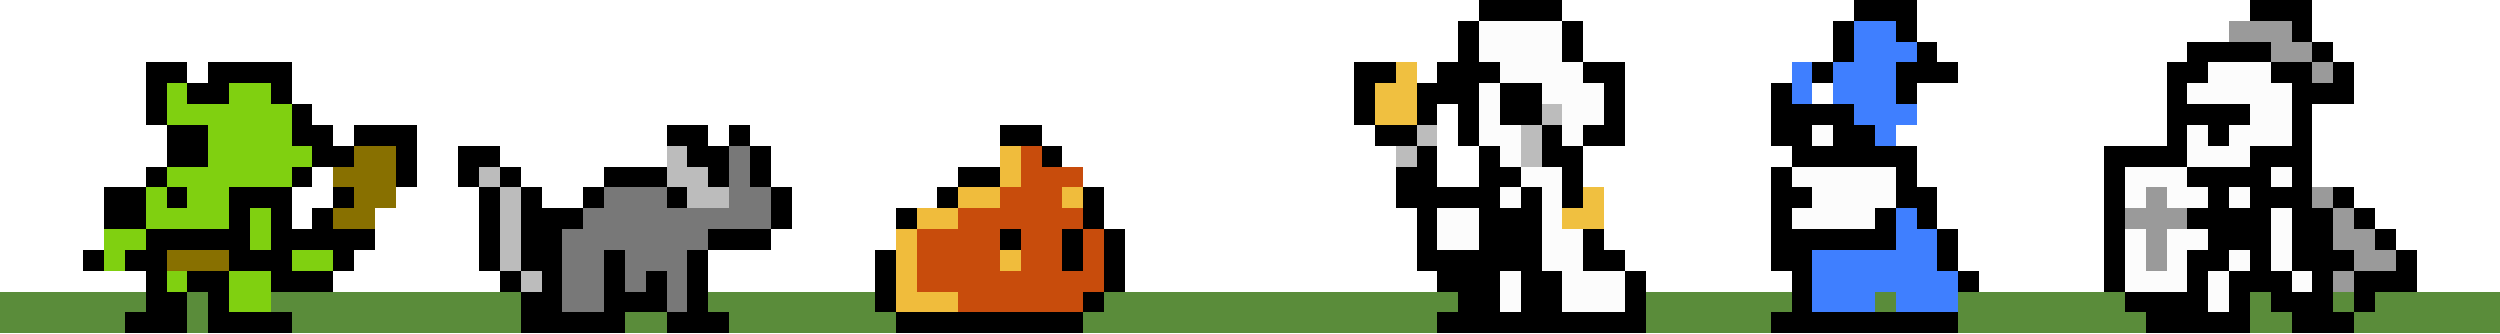
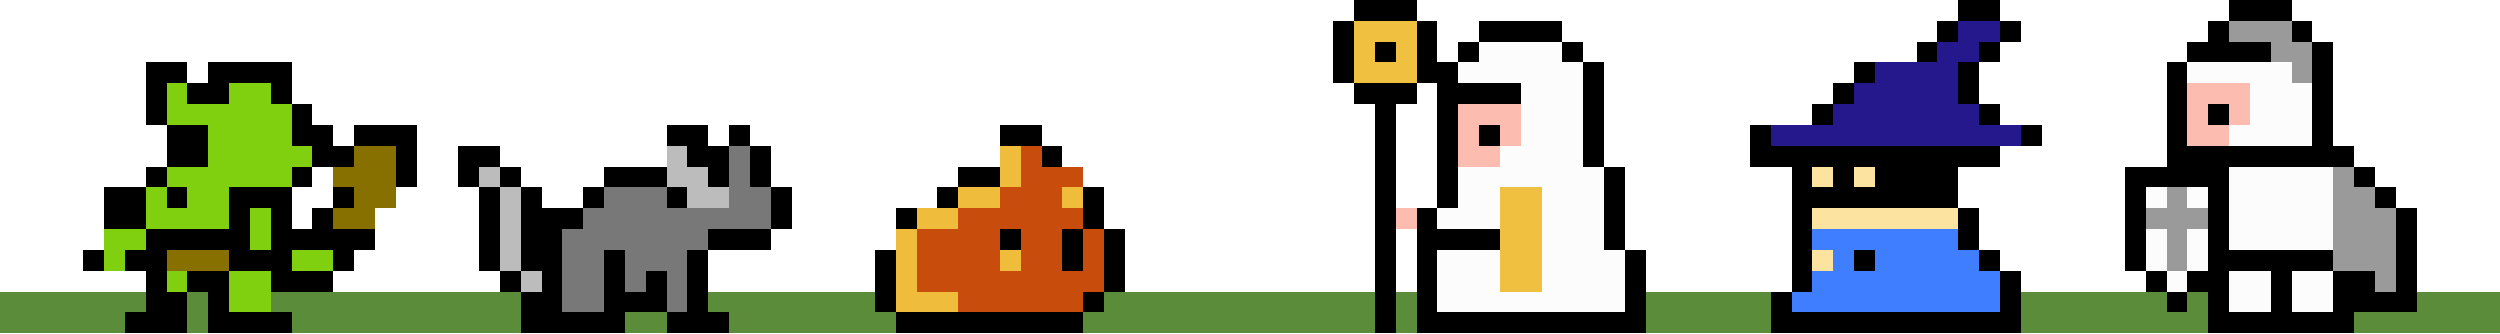
<svg xmlns="http://www.w3.org/2000/svg" viewBox="0 0 120 16" width="960" height="128" shape-rendering="crispEdges">
  <defs>
    <filter id="flash">
      <feFlood flood-color="#ffffff" />
      <feComposite operator="in" in2="SourceAlpha" />
    </filter>
    <g id="a0">
      <path fill="#000000" d="M3 3h2v1h-2zM6 3h4v1h-4zM3 4h1v1h-1zM5 4h2v1h-2zM9 4h1v1h-1zM3 5h1v1h-1zM10 5h1v1h-1zM4 6h2v1h-2zM10 6h2v1h-2zM13 6h3v1h-3zM4 7h2v1h-2zM11 7h2v1h-2zM15 7h1v1h-1zM3 8h1v1h-1zM10 8h1v1h-1zM15 8h1v1h-1zM1 9h2v1h-2zM4 9h1v1h-1zM7 9h3v1h-3zM12 9h1v1h-1zM1 10h2v1h-2zM7 10h1v1h-1zM9 10h1v1h-1zM11 10h1v1h-1zM3 11h5v1h-5zM9 11h5v1h-5zM0 12h1v1h-1zM2 12h2v1h-2zM7 12h3v1h-3zM12 12h1v1h-1zM3 13h1v1h-1zM5 13h2v1h-2zM9 13h3v1h-3zM3 14h2v1h-2zM6 14h1v1h-1zM2 15h3v1h-3zM6 15h4v1h-4z" />
      <path fill="#80d010" d="M4 4h1v1h-1zM7 4h2v1h-2zM4 5h6v1h-6zM6 6h4v1h-4zM6 7h5v1h-5zM4 8h6v1h-6zM3 9h1v1h-1zM5 9h2v1h-2zM3 10h4v1h-4zM8 10h1v1h-1zM1 11h2v1h-2zM8 11h1v1h-1zM1 12h1v1h-1zM10 12h2v1h-2zM4 13h1v1h-1zM7 13h2v1h-2zM7 14h2v1h-2z" />
      <path fill="#887000" d="M13 7h2v1h-2zM12 8h3v1h-3zM13 9h2v1h-2zM12 10h2v1h-2zM4 12h3v1h-3z" />
    </g>
    <g id="a1">
      <path fill="#000000" d="M10 6h2v1h-2zM13 6h1v1h-1zM0 7h2v1h-2zM11 7h2v1h-2zM14 7h1v1h-1zM0 8h1v1h-1zM2 8h1v1h-1zM7 8h3v1h-3zM12 8h1v1h-1zM14 8h1v1h-1zM1 9h1v1h-1zM3 9h1v1h-1zM6 9h1v1h-1zM10 9h1v1h-1zM15 9h1v1h-1zM1 10h1v1h-1zM3 10h3v1h-3zM15 10h1v1h-1zM1 11h1v1h-1zM3 11h2v1h-2zM12 11h3v1h-3zM1 12h1v1h-1zM3 12h2v1h-2zM7 12h1v1h-1zM11 12h1v1h-1zM2 13h1v1h-1zM4 13h1v1h-1zM7 13h1v1h-1zM9 13h1v1h-1zM11 13h1v1h-1zM3 14h2v1h-2zM7 14h3v1h-3zM11 14h1v1h-1zM3 15h5v1h-5zM10 15h3v1h-3z" />
      <path fill="#787878" d="M13 7h1v1h-1zM13 8h1v1h-1zM7 9h3v1h-3zM13 9h2v1h-2zM6 10h9v1h-9zM5 11h7v1h-7zM5 12h2v1h-2zM8 12h3v1h-3zM5 13h2v1h-2zM8 13h1v1h-1zM10 13h1v1h-1zM5 14h2v1h-2zM10 14h1v1h-1z" />
      <path fill="#bcbcbc" d="M10 7h1v1h-1zM1 8h1v1h-1zM10 8h2v1h-2zM2 9h1v1h-1zM11 9h2v1h-2zM2 10h1v1h-1zM2 11h1v1h-1zM2 12h1v1h-1zM3 13h1v1h-1z" />
    </g>
    <g id="a2">
      <path fill="#000000" d="M8 6h2v1h-2zM10 7h1v1h-1zM6 8h2v1h-2zM5 9h1v1h-1zM12 9h1v1h-1zM3 10h1v1h-1zM12 10h1v1h-1zM8 11h1v1h-1zM11 11h1v1h-1zM13 11h1v1h-1zM2 12h1v1h-1zM11 12h1v1h-1zM13 12h1v1h-1zM2 13h1v1h-1zM13 13h1v1h-1zM2 14h1v1h-1zM12 14h1v1h-1zM3 15h9v1h-9z" />
      <path fill="#c84c0c" d="M9 7h1v1h-1zM9 8h3v1h-3zM8 9h3v1h-3zM6 10h6v1h-6zM4 11h4v1h-4zM9 11h2v1h-2zM12 11h1v1h-1zM4 12h4v1h-4zM9 12h2v1h-2zM12 12h1v1h-1zM4 13h9v1h-9zM6 14h6v1h-6z" />
      <path fill="#f0bc3c" d="M8 7h1v1h-1zM8 8h1v1h-1zM6 9h2v1h-2zM11 9h1v1h-1zM4 10h2v1h-2zM3 11h1v1h-1zM3 12h1v1h-1zM8 12h1v1h-1zM3 13h1v1h-1zM3 14h3v1h-3z" />
    </g>
    <g id="a3">
-       <path fill="#000000" d="M5 0h3v1h-3zM5 1h1v1h-1zM4 2h1v1h-1zM7 2h4v1h-4zM3 3h1v1h-1zM5 3h2v1h-2zM10 3h2v1h-2zM3 4h3v1h-3zM11 4h1v1h-1zM5 5h1v1h-1zM8 5h4v1h-4zM5 6h1v1h-1zM9 6h1v1h-1zM11 6h1v1h-1zM5 7h3v1h-3zM11 7h4v1h-4zM5 8h1v1h-1zM7 8h4v1h-4zM14 8h1v1h-1zM3 9h1v1h-1zM5 9h3v1h-3zM9 9h1v1h-1zM14 9h1v1h-1zM2 10h1v1h-1zM4 10h2v1h-2zM7 10h4v1h-4zM14 10h1v1h-1zM1 11h1v1h-1zM4 11h2v1h-2zM7 11h3v1h-3zM14 11h1v1h-1zM0 12h1v1h-1zM3 12h3v1h-3zM7 12h1v1h-1zM9 12h2v1h-2zM14 12h1v1h-1zM0 13h3v1h-3zM4 13h1v1h-1zM6 13h3v1h-3zM10 13h1v1h-1zM14 13h1v1h-1zM2 14h1v1h-1zM4 14h3v1h-3zM8 14h1v1h-1zM10 14h4v1h-4zM3 15h3v1h-3zM8 15h5v1h-5z" />
-       <path fill="currentColor" d="M6 1h3v1h-3zM5 2h2v1h-2zM4 3h1v1h-1zM4 9h1v1h-1zM12 9h1v1h-1zM3 10h1v1h-1zM11 10h3v1h-3zM2 11h2v1h-2zM12 11h1v1h-1zM1 12h2v1h-2zM12 12h1v1h-1zM3 13h1v1h-1z" />
-       <path fill="#fcfcfc" d="M7 3h3v1h-3zM6 4h5v1h-5zM6 5h2v1h-2zM6 6h3v1h-3zM10 6h1v1h-1zM8 7h3v1h-3zM6 8h1v1h-1zM11 8h3v1h-3zM8 9h1v1h-1zM10 9h2v1h-2zM13 9h1v1h-1zM6 10h1v1h-1zM6 11h1v1h-1zM10 11h2v1h-2zM13 11h1v1h-1zM6 12h1v1h-1zM8 12h1v1h-1zM11 12h1v1h-1zM13 12h1v1h-1zM5 13h1v1h-1zM9 13h1v1h-1zM11 13h3v1h-3zM9 14h1v1h-1z" />
+       <path fill="#000000" d="M6 0h3v1h-3zM5 1h1v1h-1zM9 1h1v1h-1zM4 2h1v1h-1zM7 2h4v1h-4zM4 3h1v1h-1zM11 3h1v1h-1zM4 4h1v1h-1zM11 4h1v1h-1zM4 5h1v1h-1zM9 5h1v1h-1zM11 5h1v1h-1zM4 6h1v1h-1zM11 6h1v1h-1zM3 7h9v1h-9zM2 8h1v1h-1zM9 8h5v1h-5zM1 9h1v1h-1zM9 9h1v1h-1zM13 9h1v1h-1zM0 10h1v1h-1zM9 10h1v1h-1zM13 10h1v1h-1zM0 11h1v1h-1zM9 11h1v1h-1zM13 11h1v1h-1zM0 12h1v1h-1zM4 12h6v1h-6zM13 12h1v1h-1zM0 13h1v1h-1zM2 13h2v1h-2zM6 13h1v1h-1zM9 13h2v1h-2zM12 13h1v1h-1zM0 14h4v1h-4zM6 14h1v1h-1zM9 14h1v1h-1zM11 14h1v1h-1zM3 15h7v1h-7z" />
+       <path fill="currentColor" d="M6 1h3v1h-3zM5 2h2v1h-2zM5 3h1v1h-1zM3 8h1v1h-1zM2 9h2v1h-2zM11 9h1v1h-1zM1 10h3v1h-3zM10 10h3v1h-3zM1 11h3v1h-3zM11 11h1v1h-1zM1 12h3v1h-3zM11 12h1v1h-1zM1 13h1v1h-1z" />
+       <path fill="#fcbcb0" d="M8 4h3v1h-3zM8 5h1v1h-1zM10 5h1v1h-1zM9 6h2v1h-2z" />
+       <path fill="#fcfcfc" d="M6 3h5v1h-5zM5 4h3v1h-3zM5 5h3v1h-3zM5 6h4v1h-4zM4 8h5v1h-5zM4 9h5v1h-5zM10 9h1v1h-1zM12 9h1v1h-1zM4 10h5v1h-5zM4 11h5v1h-5zM10 11h1v1h-1zM12 11h1v1h-1zM10 12h1v1h-1zM12 12h1v1h-1zM4 13h2v1h-2zM7 13h2v1h-2zM11 13h1v1h-1zM4 14h2v1h-2zM7 14h2v1h-2z" />
    </g>
    <g id="a4">
-       <path fill="#000000" d="M6 0h3v1h-3zM6 1h1v1h-1zM9 1h1v1h-1zM5 2h1v1h-1zM9 2h1v1h-1zM4 3h3v1h-3zM10 3h1v1h-1zM6 4h1v1h-1zM12 4h1v1h-1zM9 5h4v1h-4zM8 6h2v1h-2zM11 6h2v1h-2zM6 7h6v1h-6zM6 8h1v1h-1zM12 8h1v1h-1zM5 9h2v1h-2zM11 9h2v1h-2zM5 10h1v1h-1zM7 10h1v1h-1zM12 10h1v1h-1zM4 11h1v1h-1zM7 11h6v1h-6zM4 12h1v1h-1zM11 12h2v1h-2zM3 13h1v1h-1zM11 13h1v1h-1zM11 14h1v1h-1zM4 15h9v1h-9z" />
-       <path fill="currentColor" d="M7 1h2v1h-2zM6 2h3v1h-3zM7 3h3v1h-3zM11 3h1v1h-1zM7 4h3v1h-3zM11 4h1v1h-1zM6 5h3v1h-3zM7 6h1v1h-1zM6 10h1v1h-1zM5 11h2v1h-2zM5 12h6v1h-6zM4 13h7v1h-7zM4 14h3v1h-3zM8 14h3v1h-3z" />
-       <path fill="#fcfcfc" d="M10 6h1v1h-1zM7 8h5v1h-5zM7 9h4v1h-4zM8 10h4v1h-4z" />
+       <path fill="#000000" d="M2 0h2v1h-2zM1 1h1v1h-1zM4 1h1v1h-1zM2 2h1v1h-1zM5 2h1v1h-1zM3 3h1v1h-1zM8 3h1v1h-1zM3 4h1v1h-1zM9 4h1v1h-1zM2 5h1v1h-1zM10 5h1v1h-1zM0 6h1v1h-1zM13 6h1v1h-1zM2 7h12v1h-12zM4 8h4v1h-4zM9 8h1v1h-1zM11 8h1v1h-1zM4 9h8v1h-8zM3 10h1v1h-1zM11 10h1v1h-1zM3 11h1v1h-1zM11 11h1v1h-1zM2 12h1v1h-1zM8 12h1v1h-1zM11 12h1v1h-1zM1 13h1v1h-1zM11 13h1v1h-1zM1 14h1v1h-1zM12 14h1v1h-1zM1 15h12v1h-12z" />
+       <path fill="#24188c" d="M2 1h2v1h-2zM3 2h2v1h-2zM4 3h4v1h-4zM4 4h5v1h-5zM3 5h7v1h-7zM1 6h12v1h-12z" />
+       <path fill="currentColor" d="M4 11h7v1h-7zM3 12h5v1h-5zM9 12h1v1h-1zM2 13h9v1h-9zM2 14h10v1h-10z" />
+       <path fill="#fce4a0" d="M8 8h1v1h-1zM10 8h1v1h-1zM4 10h7v1h-7zM10 12h1v1h-1z" />
    </g>
    <g id="a5">
-       <path fill="#000000" d="M5 0h4v1h-4zM4 1h1v1h-1zM9 1h1v1h-1zM4 2h1v1h-1zM9 2h1v1h-1zM2 3h2v1h-2zM8 3h3v1h-3zM13 3h2v1h-2zM2 4h1v1h-1zM6 4h2v1h-2zM9 4h3v1h-3zM14 4h1v1h-1zM2 5h1v1h-1zM6 5h2v1h-2zM9 5h1v1h-1zM11 5h1v1h-1zM14 5h1v1h-1zM2 6h2v1h-2zM5 6h1v1h-1zM9 6h1v1h-1zM12 6h2v1h-2zM4 7h2v1h-2zM8 7h1v1h-1zM11 7h1v1h-1zM4 8h1v1h-1zM7 8h2v1h-2zM11 8h2v1h-2zM4 9h1v1h-1zM6 9h1v1h-1zM8 9h5v1h-5zM6 10h3v1h-3zM11 10h1v1h-1zM3 11h1v1h-1zM6 11h3v1h-3zM11 11h1v1h-1zM2 12h2v1h-2zM6 12h6v1h-6zM1 13h1v1h-1zM5 13h2v1h-2zM8 13h3v1h-3zM1 14h1v1h-1zM5 14h2v1h-2zM8 14h2v1h-2zM1 15h10v1h-10z" />
-       <path fill="currentColor" d="M12 3h1v1h-1zM12 4h2v1h-2zM12 5h2v1h-2zM3 9h1v1h-1zM3 10h2v1h-2z" />
-       <path fill="#bcbcbc" d="M5 5h1v1h-1zM6 6h1v1h-1zM11 6h1v1h-1zM6 7h1v1h-1zM12 7h1v1h-1z" />
-       <path fill="#fcfcfc" d="M5 1h4v1h-4zM5 2h4v1h-4zM4 3h4v1h-4zM3 4h3v1h-3zM8 4h1v1h-1zM3 5h2v1h-2zM8 5h1v1h-1zM4 6h1v1h-1zM7 6h2v1h-2zM7 7h1v1h-1zM5 8h2v1h-2zM5 9h1v1h-1zM7 9h1v1h-1zM5 10h1v1h-1zM9 10h2v1h-2zM4 11h2v1h-2zM9 11h2v1h-2zM4 12h2v1h-2zM2 13h3v1h-3zM7 13h1v1h-1zM2 14h3v1h-3zM7 14h1v1h-1z" />
+       <path fill="#000000" d="M12 0h3v1h-3zM5 1h4v1h-4zM11 1h1v1h-1zM15 1h1v1h-1zM4 2h1v1h-1zM9 2h1v1h-1zM11 2h1v1h-1zM13 2h1v1h-1zM15 2h1v1h-1zM3 3h1v1h-1zM10 3h2v1h-2zM15 3h1v1h-1zM3 4h1v1h-1zM7 4h4v1h-4zM12 4h3v1h-3zM3 5h1v1h-1zM10 5h1v1h-1zM13 5h1v1h-1zM3 6h1v1h-1zM8 6h1v1h-1zM10 6h1v1h-1zM13 6h1v1h-1zM3 7h1v1h-1zM10 7h1v1h-1zM13 7h1v1h-1zM2 8h1v1h-1zM10 8h1v1h-1zM13 8h1v1h-1zM2 9h1v1h-1zM10 9h1v1h-1zM13 9h1v1h-1zM2 10h1v1h-1zM11 10h1v1h-1zM13 10h1v1h-1zM2 11h1v1h-1zM8 11h4v1h-4zM13 11h1v1h-1zM1 12h1v1h-1zM11 12h1v1h-1zM13 12h1v1h-1zM1 13h1v1h-1zM11 13h1v1h-1zM13 13h1v1h-1zM1 14h1v1h-1zM11 14h1v1h-1zM13 14h1v1h-1zM1 15h11v1h-11zM13 15h1v1h-1z" />
+       <path fill="currentColor" d="M12 1h3v1h-3zM12 2h1v1h-1zM14 2h1v1h-1zM12 3h3v1h-3zM6 9h2v1h-2zM6 10h2v1h-2zM6 11h2v1h-2zM6 12h2v1h-2zM6 13h2v1h-2z" />
+       <path fill="#fcbcb0" d="M7 5h3v1h-3zM7 6h1v1h-1zM9 6h1v1h-1zM8 7h2v1h-2zM12 10h1v1h-1z" />
+       <path fill="#fcfcfc" d="M5 2h4v1h-4zM4 3h6v1h-6zM4 4h3v1h-3zM4 5h3v1h-3zM4 6h3v1h-3zM4 7h4v1h-4zM3 8h7v1h-7zM3 9h3v1h-3zM8 9h2v1h-2zM3 10h3v1h-3zM8 10h3v1h-3zM3 11h3v1h-3zM2 12h4v1h-4zM8 12h3v1h-3zM2 13h4v1h-4zM8 13h3v1h-3zM2 14h9v1h-9z" />
    </g>
  </defs>
  <rect x="0" y="14" width="120" height="2" fill="#5a8c3a" />
  <g transform="translate(4 0)">
    <animateTransform attributeName="transform" type="translate" additive="sum" values="0 0;0 -1" calcMode="discrete" begin="0s" dur="1s" repeatCount="indefinite" />
    <use href="#a0" />
  </g>
  <g transform="translate(22 0)">
    <animateTransform attributeName="transform" type="translate" additive="sum" values="0 0;0 -1" calcMode="discrete" begin="0s" dur="1s" repeatCount="indefinite" />
    <use href="#a1" />
  </g>
  <g transform="translate(40 0)">
    <animateTransform attributeName="transform" type="translate" additive="sum" values="0 0;0 -1" calcMode="discrete" begin="0s" dur="1s" repeatCount="indefinite" />
    <use href="#a2" />
  </g>
  <g transform="translate(100 0)">
    <animateTransform attributeName="transform" type="translate" additive="sum" values="0 0;0 -1" calcMode="discrete" begin="0s" dur="1s" repeatCount="indefinite" />
    <use href="#a3" transform="translate(16 0) scale(-1 1)" color="#9a9a9a" />
  </g>
  <g transform="translate(82 0)">
    <animateTransform attributeName="transform" type="translate" additive="sum" values="0 0;0 -1" calcMode="discrete" begin="0s" dur="1s" repeatCount="indefinite" />
    <use href="#a4" transform="translate(16 0) scale(-1 1)" color="#3f7fff" />
  </g>
  <g transform="translate(64 0)">
    <animateTransform attributeName="transform" type="translate" additive="sum" values="0 0;0 -1" calcMode="discrete" begin="0s" dur="1s" repeatCount="indefinite" />
    <use href="#a5" transform="translate(16 0) scale(-1 1)" color="#f0c040" />
  </g>
</svg>
